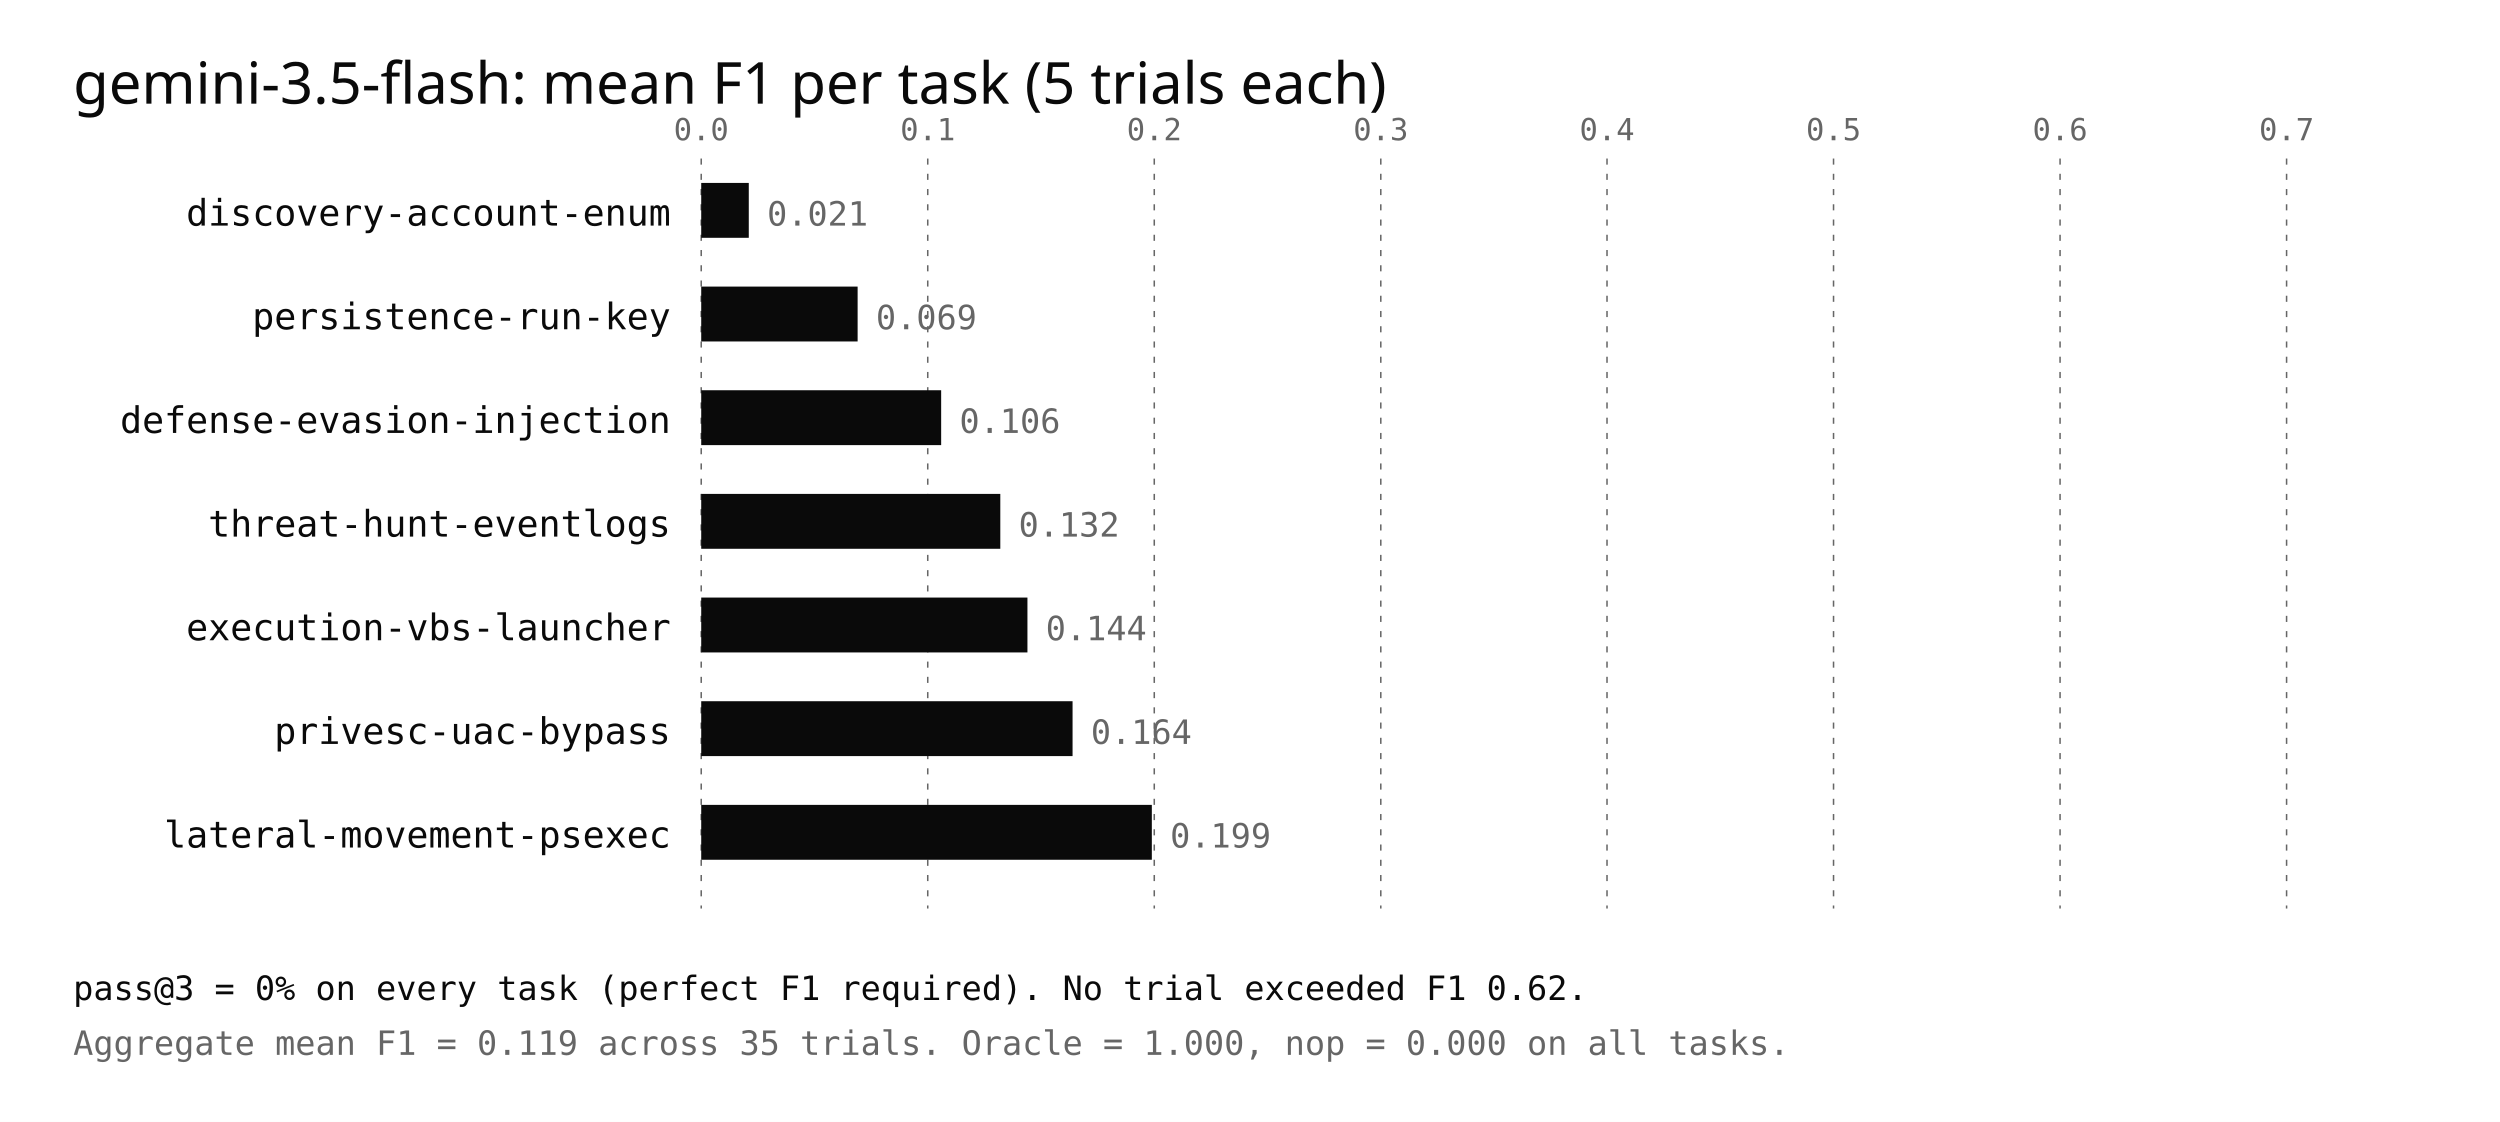
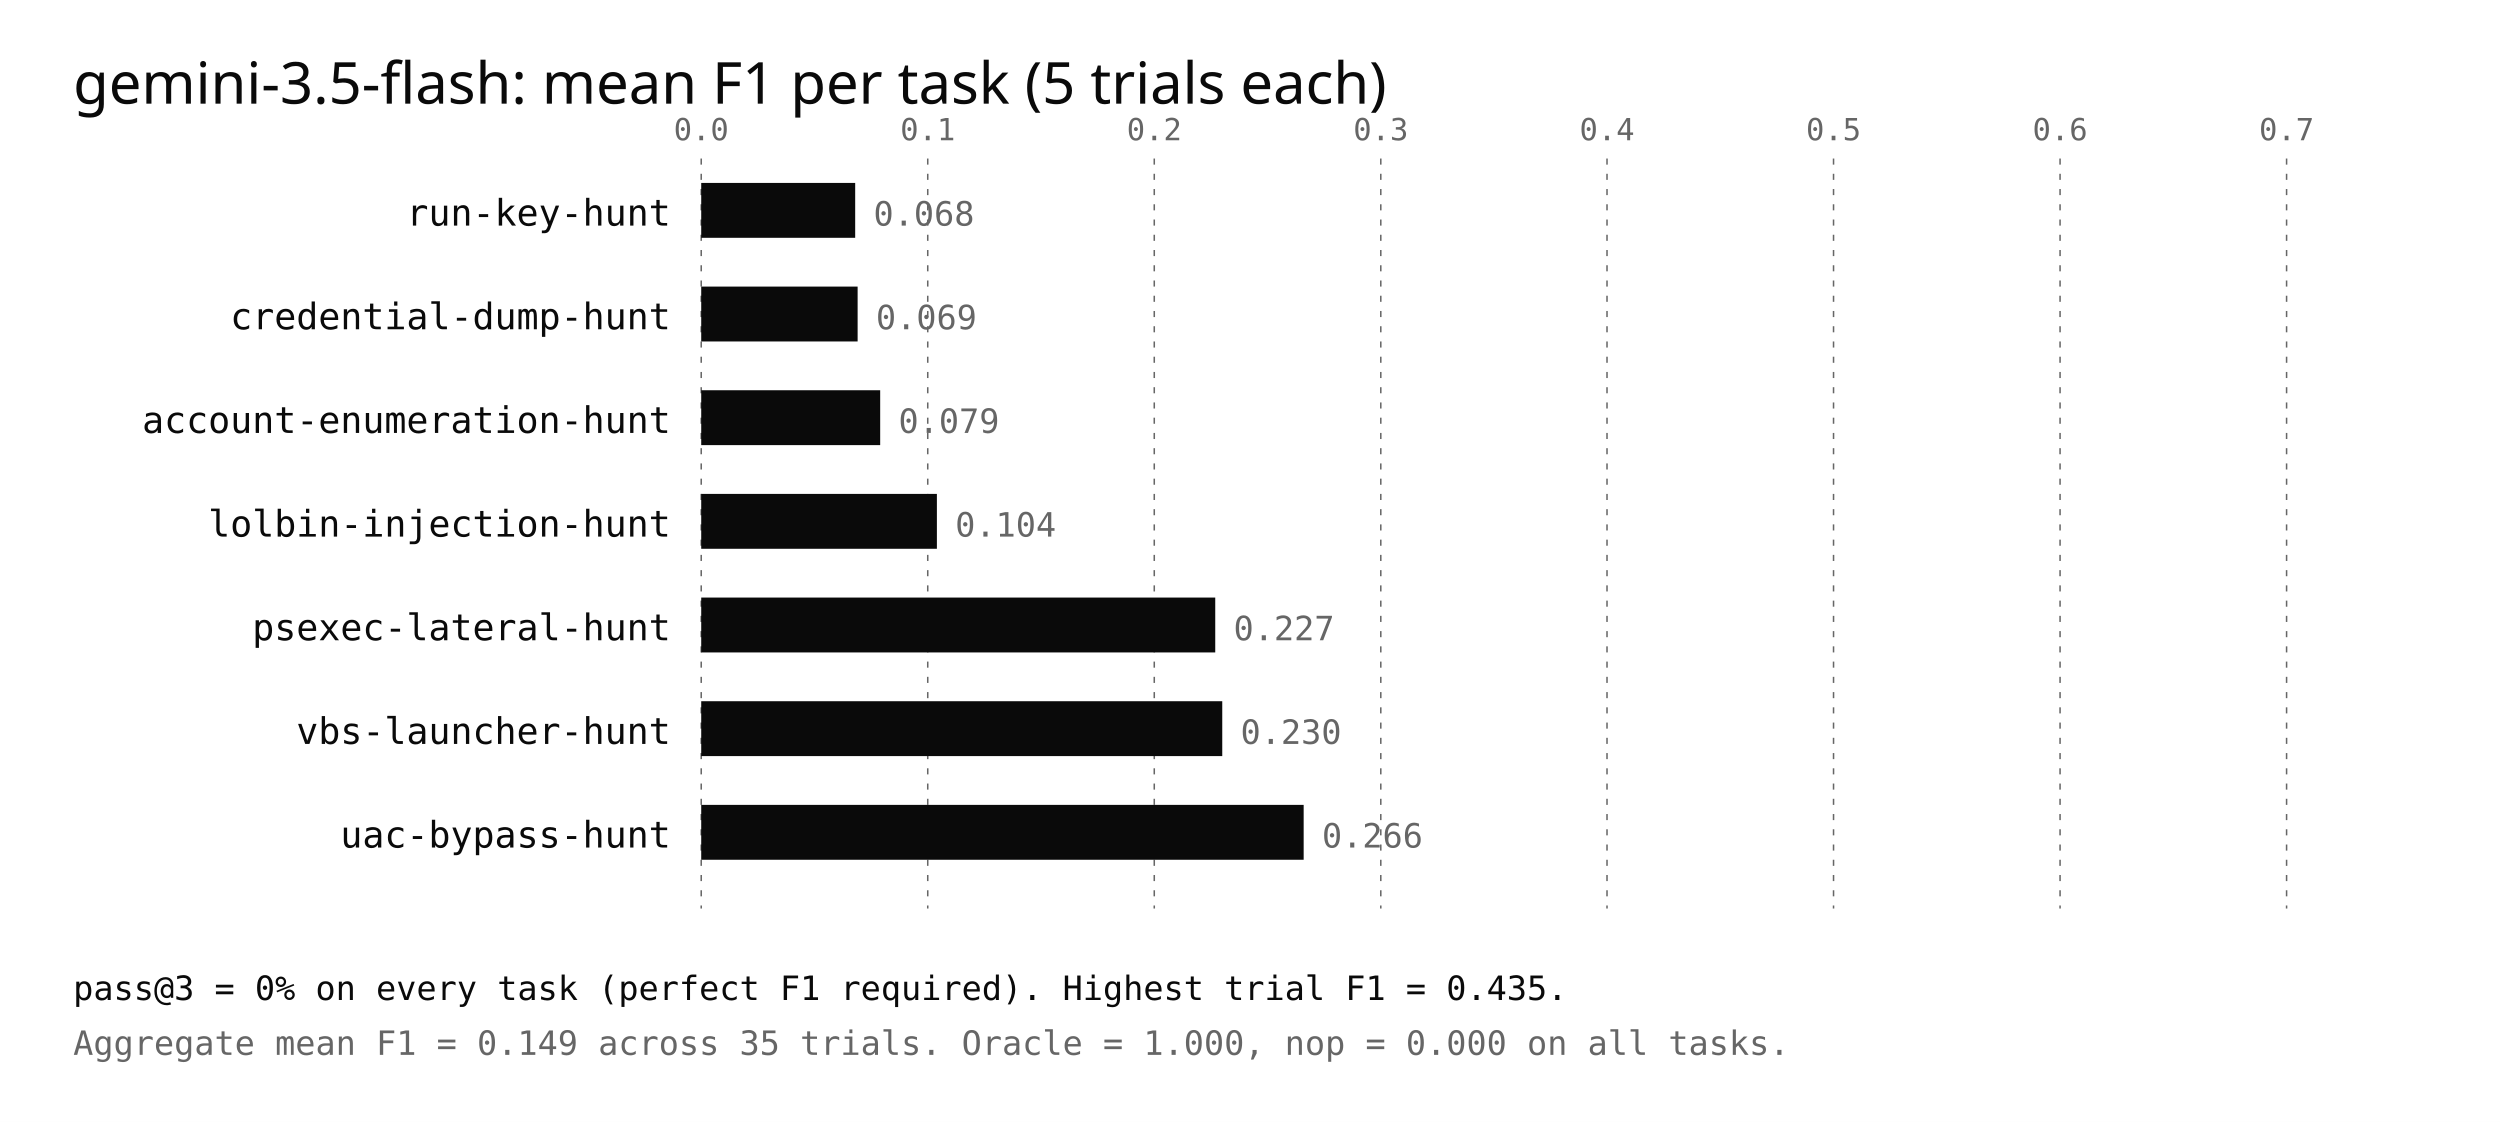
<svg xmlns="http://www.w3.org/2000/svg" width="820" height="368" font-family="IBM Plex Mono, monospace" viewBox="0 0 820 368">
  <rect width="820" height="368" fill="#FFFFFF" />
  <text x="24" y="34" font-family="Space Grotesk, sans-serif" font-size="19" fill="#0A0A0A">gemini-3.5-flash: mean F1 per task (5 trials each)</text>
  <line x1="230.0" y1="52" x2="230.0" y2="298" stroke="#666666" stroke-width="0.5" stroke-dasharray="2,3" />
  <text x="230.0" y="46" font-size="10" fill="#666666" text-anchor="middle">0.0</text>
  <line x1="304.3" y1="52" x2="304.3" y2="298" stroke="#666666" stroke-width="0.5" stroke-dasharray="2,3" />
  <text x="304.3" y="46" font-size="10" fill="#666666" text-anchor="middle">0.1</text>
  <line x1="378.6" y1="52" x2="378.6" y2="298" stroke="#666666" stroke-width="0.5" stroke-dasharray="2,3" />
  <text x="378.6" y="46" font-size="10" fill="#666666" text-anchor="middle">0.2</text>
  <line x1="452.9" y1="52" x2="452.9" y2="298" stroke="#666666" stroke-width="0.5" stroke-dasharray="2,3" />
  <text x="452.9" y="46" font-size="10" fill="#666666" text-anchor="middle">0.3</text>
  <line x1="527.1" y1="52" x2="527.1" y2="298" stroke="#666666" stroke-width="0.5" stroke-dasharray="2,3" />
  <text x="527.1" y="46" font-size="10" fill="#666666" text-anchor="middle">0.4</text>
  <line x1="601.4" y1="52" x2="601.4" y2="298" stroke="#666666" stroke-width="0.5" stroke-dasharray="2,3" />
  <text x="601.4" y="46" font-size="10" fill="#666666" text-anchor="middle">0.5</text>
  <line x1="675.7" y1="52" x2="675.7" y2="298" stroke="#666666" stroke-width="0.5" stroke-dasharray="2,3" />
  <text x="675.7" y="46" font-size="10" fill="#666666" text-anchor="middle">0.6</text>
  <line x1="750.0" y1="52" x2="750.0" y2="298" stroke="#666666" stroke-width="0.5" stroke-dasharray="2,3" />
  <text x="750.0" y="46" font-size="10" fill="#666666" text-anchor="middle">0.7</text>
-   <text x="220" y="74" font-size="12" fill="#0A0A0A" text-anchor="end">discovery-account-enum</text>
-   <rect x="230" y="60" width="15.6" height="18" fill="#0A0A0A" />
-   <text x="251.6" y="74" font-size="11" fill="#666666">0.021</text>
-   <text x="220" y="108" font-size="12" fill="#0A0A0A" text-anchor="end">persistence-run-key</text>
+   <text x="220" y="74" font-size="12" fill="#0A0A0A" text-anchor="end">run-key-hunt</text>
+   <rect x="230" y="60" width="50.5" height="18" fill="#0A0A0A" />
+   <text x="286.5" y="74" font-size="11" fill="#666666">0.068</text>
+   <text x="220" y="108" font-size="12" fill="#0A0A0A" text-anchor="end">credential-dump-hunt</text>
  <rect x="230" y="94" width="51.3" height="18" fill="#0A0A0A" />
  <text x="287.3" y="108" font-size="11" fill="#666666">0.069</text>
-   <text x="220" y="142" font-size="12" fill="#0A0A0A" text-anchor="end">defense-evasion-injection</text>
-   <rect x="230" y="128" width="78.7" height="18" fill="#0A0A0A" />
-   <text x="314.7" y="142" font-size="11" fill="#666666">0.106</text>
-   <text x="220" y="176" font-size="12" fill="#0A0A0A" text-anchor="end">threat-hunt-eventlogs</text>
-   <rect x="230" y="162" width="98.1" height="18" fill="#0A0A0A" />
-   <text x="334.1" y="176" font-size="11" fill="#666666">0.132</text>
-   <text x="220" y="210" font-size="12" fill="#0A0A0A" text-anchor="end">execution-vbs-launcher</text>
-   <rect x="230" y="196" width="107.0" height="18" fill="#0A0A0A" />
-   <text x="343.0" y="210" font-size="11" fill="#666666">0.144</text>
-   <text x="220" y="244" font-size="12" fill="#0A0A0A" text-anchor="end">privesc-uac-bypass</text>
-   <rect x="230" y="230" width="121.8" height="18" fill="#0A0A0A" />
-   <text x="357.8" y="244" font-size="11" fill="#666666">0.164</text>
-   <text x="220" y="278" font-size="12" fill="#0A0A0A" text-anchor="end">lateral-movement-psexec</text>
-   <rect x="230" y="264" width="147.8" height="18" fill="#0A0A0A" />
-   <text x="383.8" y="278" font-size="11" fill="#666666">0.199</text>
-   <text x="24" y="328" font-size="11" fill="#0A0A0A">pass@3 = 0% on every task (perfect F1 required). No trial exceeded F1 0.62.</text>
-   <text x="24" y="346" font-size="11" fill="#666666">Aggregate mean F1 = 0.119 across 35 trials. Oracle = 1.000, nop = 0.000 on all tasks.</text>
+   <text x="220" y="142" font-size="12" fill="#0A0A0A" text-anchor="end">account-enumeration-hunt</text>
+   <rect x="230" y="128" width="58.7" height="18" fill="#0A0A0A" />
+   <text x="294.7" y="142" font-size="11" fill="#666666">0.079</text>
+   <text x="220" y="176" font-size="12" fill="#0A0A0A" text-anchor="end">lolbin-injection-hunt</text>
+   <rect x="230" y="162" width="77.3" height="18" fill="#0A0A0A" />
+   <text x="313.3" y="176" font-size="11" fill="#666666">0.104</text>
+   <text x="220" y="210" font-size="12" fill="#0A0A0A" text-anchor="end">psexec-lateral-hunt</text>
+   <rect x="230" y="196" width="168.6" height="18" fill="#0A0A0A" />
+   <text x="404.6" y="210" font-size="11" fill="#666666">0.227</text>
+   <text x="220" y="244" font-size="12" fill="#0A0A0A" text-anchor="end">vbs-launcher-hunt</text>
+   <rect x="230" y="230" width="170.9" height="18" fill="#0A0A0A" />
+   <text x="406.9" y="244" font-size="11" fill="#666666">0.230</text>
+   <text x="220" y="278" font-size="12" fill="#0A0A0A" text-anchor="end">uac-bypass-hunt</text>
+   <rect x="230" y="264" width="197.6" height="18" fill="#0A0A0A" />
+   <text x="433.6" y="278" font-size="11" fill="#666666">0.266</text>
+   <text x="24" y="328" font-size="11" fill="#0A0A0A">pass@3 = 0% on every task (perfect F1 required). Highest trial F1 = 0.435.</text>
+   <text x="24" y="346" font-size="11" fill="#666666">Aggregate mean F1 = 0.149 across 35 trials. Oracle = 1.000, nop = 0.000 on all tasks.</text>
</svg>
